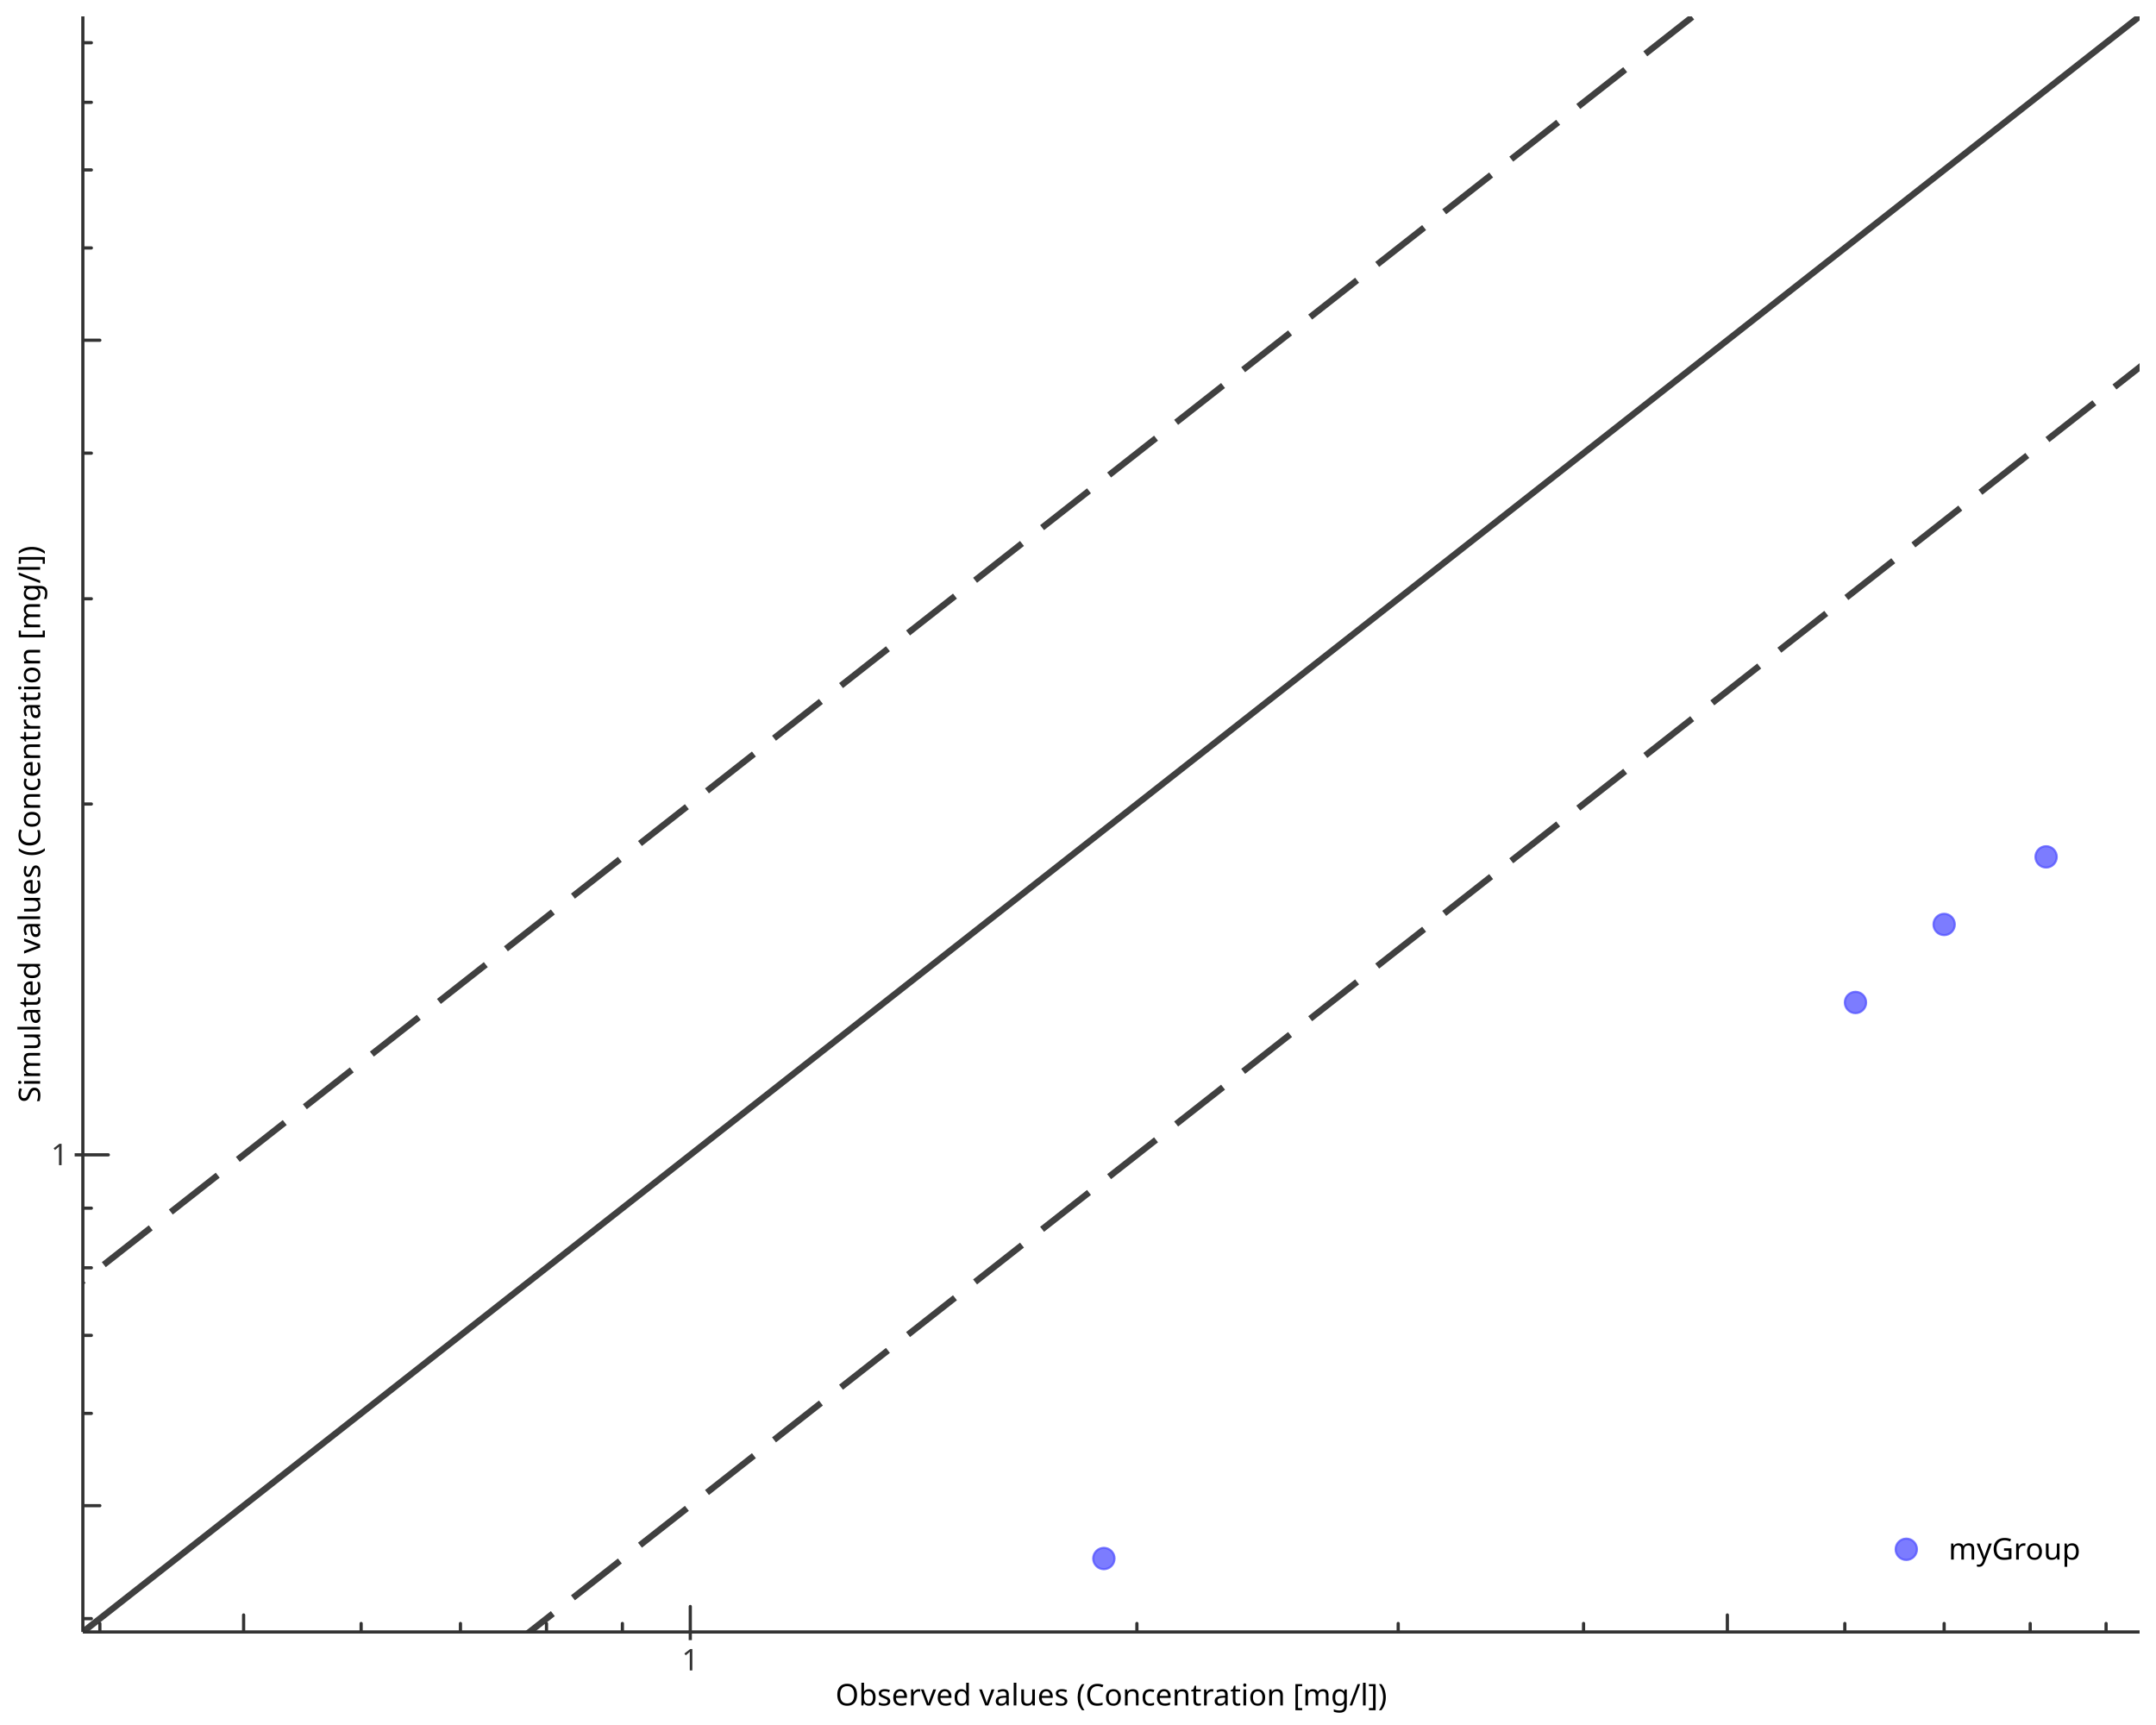
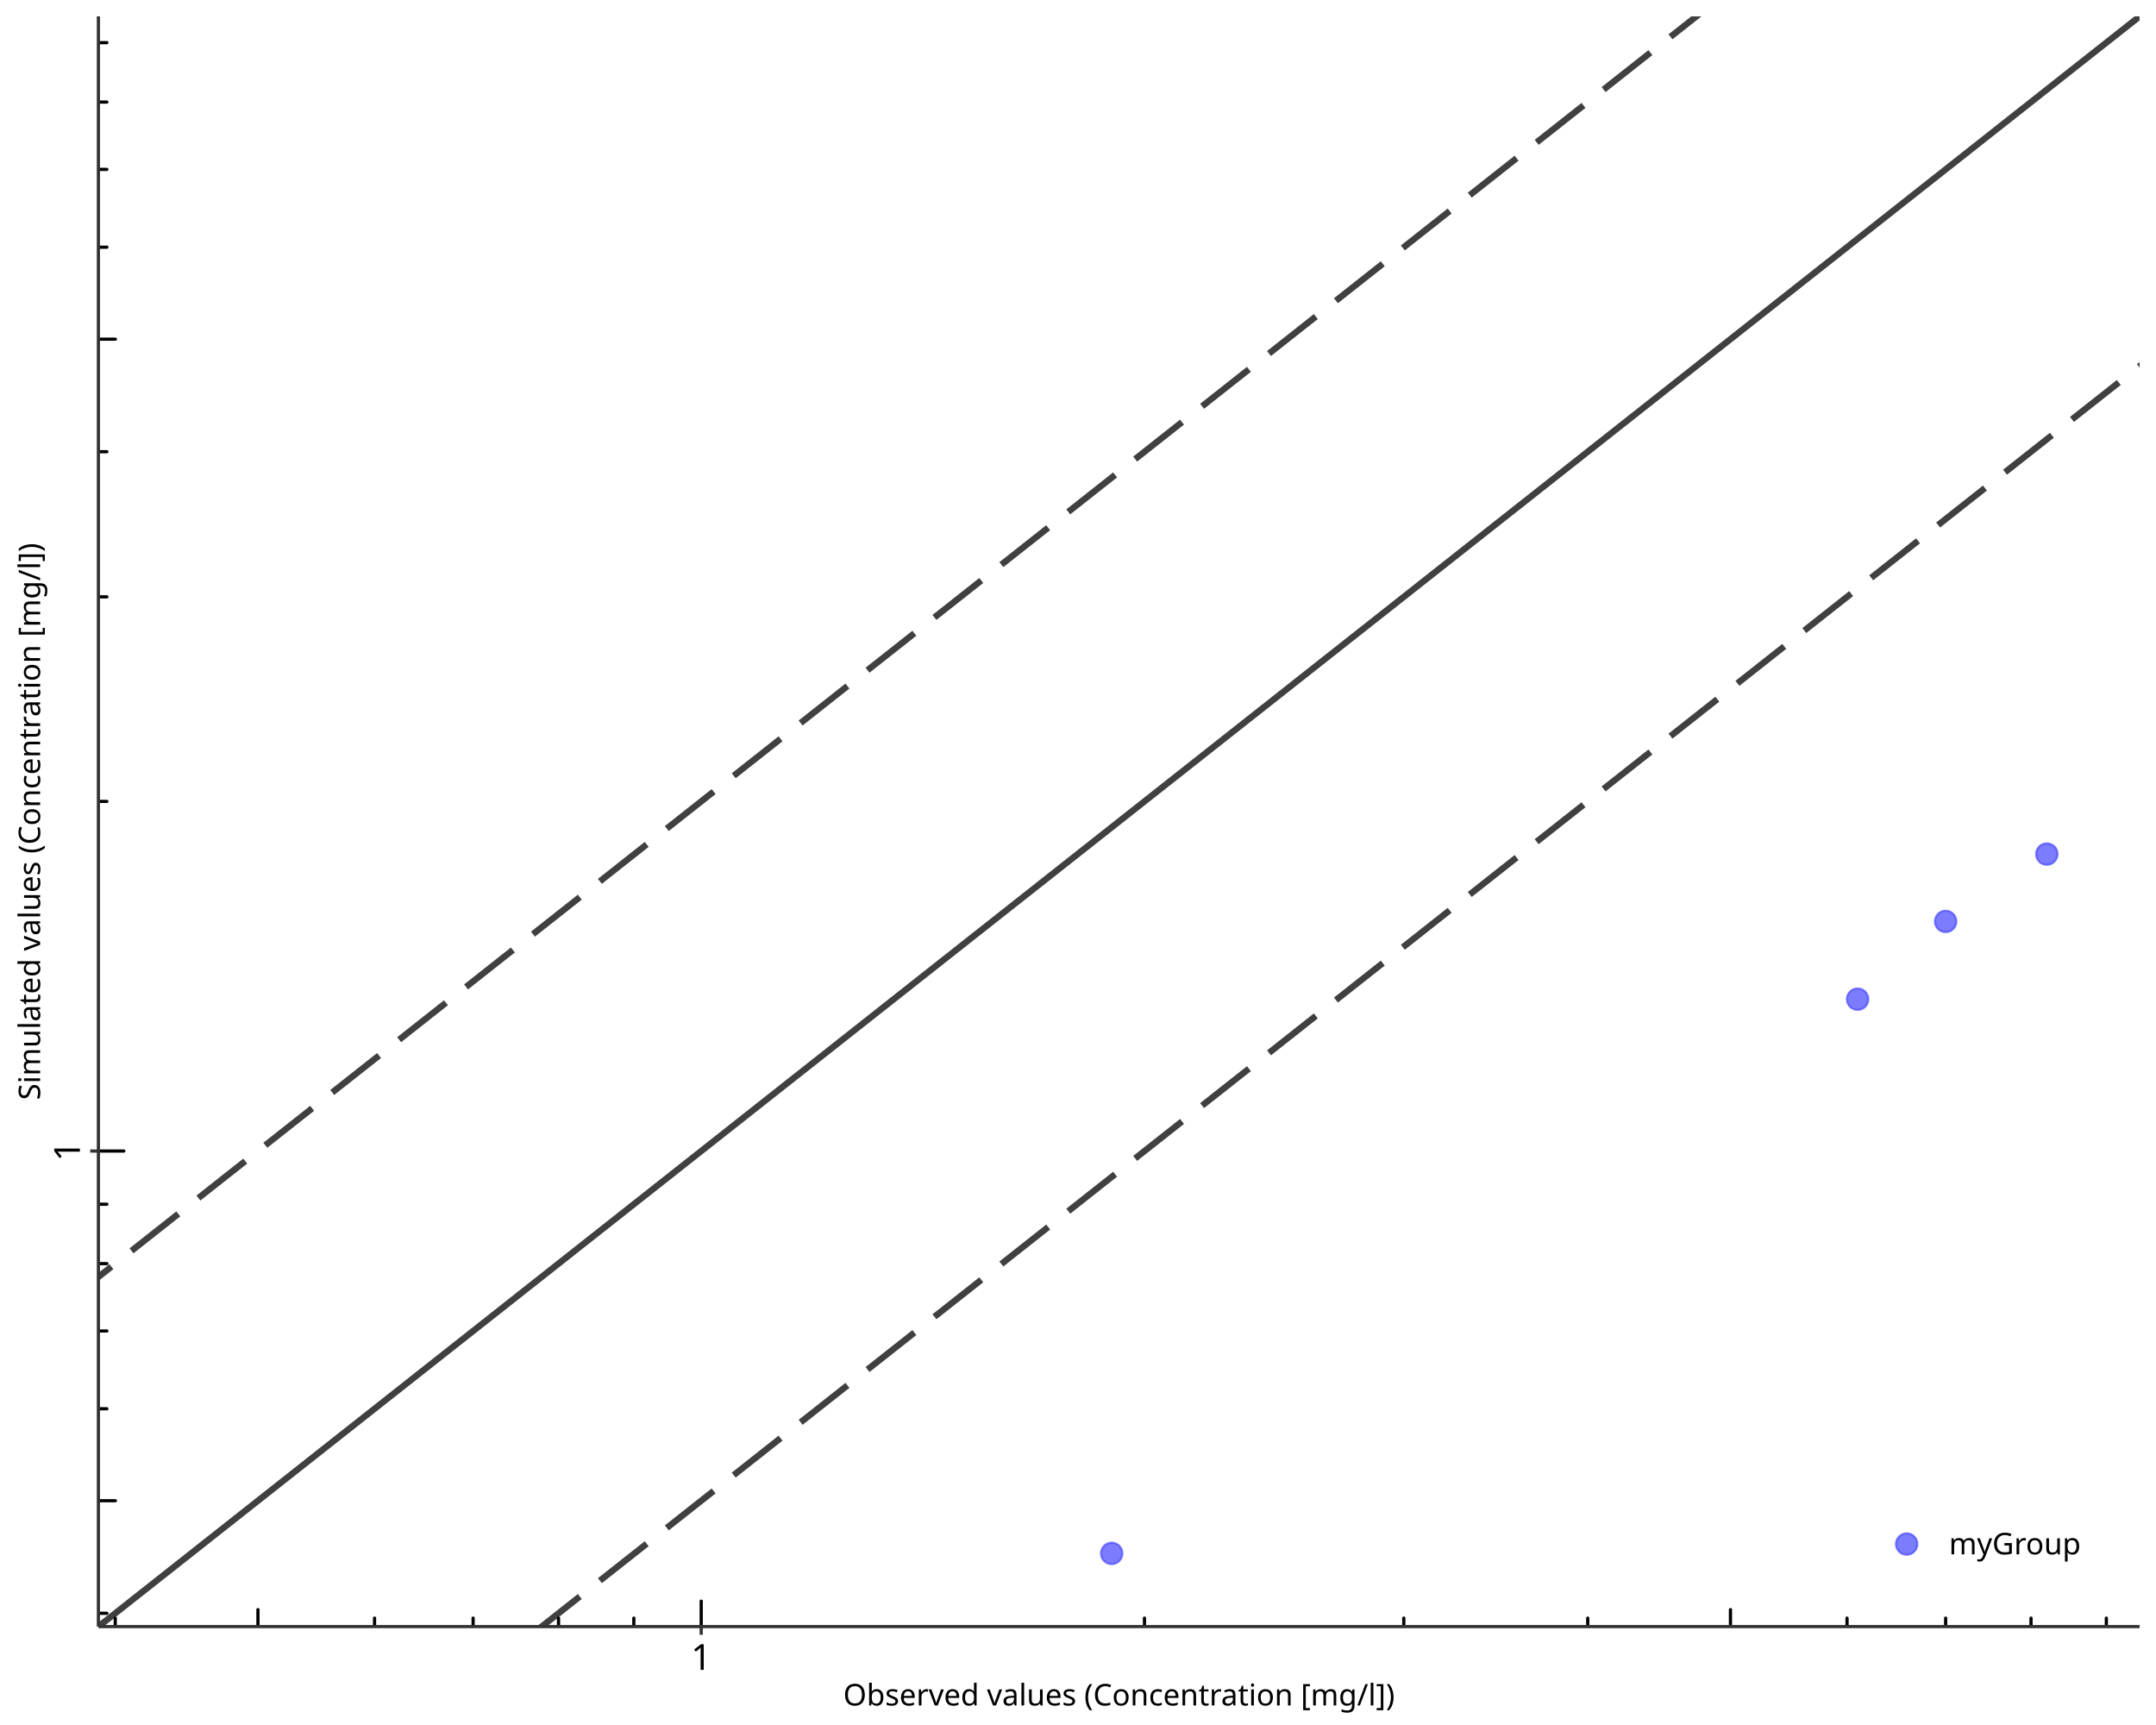
<svg xmlns="http://www.w3.org/2000/svg" class="svglite" data-engine-version="2.0" width="720.00pt" height="576.00pt" viewBox="0 0 720.00 576.00">
  <defs>
    <style type="text/css">
    .svglite line, .svglite polyline, .svglite polygon, .svglite path, .svglite rect, .svglite circle {
      fill: none;
      stroke: #000000;
      stroke-linecap: round;
      stroke-linejoin: round;
      stroke-miterlimit: 10.00;
    }
  </style>
  </defs>
  <rect width="100%" height="100%" style="stroke: none; fill: #FFFFFF;" />
  <defs>
    <clipPath id="cpMC4wMHw3MjAuMDB8MC4wMHw1NzYuMDA=">
      <rect x="0.00" y="0.00" width="720.00" height="576.00" />
    </clipPath>
  </defs>
  <g clip-path="url(#cpMC4wMHw3MjAuMDB8MC4wMHw1NzYuMDA=)">
    <rect x="0.00" y="0.00" width="720.00" height="576.00" style="stroke-width: 1.07; stroke: none; fill: #FFFFFF;" />
  </g>
  <defs>
-     <clipPath id="cpMjcuNjd8NzE0LjUyfDUuNDh8NTQ0Ljkz">
-       <rect x="27.67" y="5.48" width="686.85" height="539.45" />
+     <clipPath id="cpMzIuODZ8NzE0LjUyfDUuNDh8NTQzLjE0">
+       <rect x="32.86" y="5.48" width="681.66" height="537.66" />
    </clipPath>
  </defs>
-   <g clip-path="url(#cpMjcuNjd8NzE0LjUyfDUuNDh8NTQ0Ljkz)">
-     <rect x="27.67" y="5.48" width="686.85" height="539.45" style="stroke-width: 1.07; stroke: none; fill: #FFFFFF;" />
+   <g clip-path="url(#cpMzIuODZ8NzE0LjUyfDUuNDh8NTQzLjE0)">
+     <rect x="32.86" y="5.48" width="681.66" height="537.66" style="stroke-width: 1.07; stroke: none; fill: #FFFFFF;" />
  </g>
  <g clip-path="url(#cpMC4wMHw3MjAuMDB8MC4wMHw1NzYuMDA=)">
</g>
-   <g clip-path="url(#cpMjcuNjd8NzE0LjUyfDUuNDh8NTQ0Ljkz)">
+   <g clip-path="url(#cpMzIuODZ8NzE0LjUyfDUuNDh8NTQzLjE0)">
</g>
  <g clip-path="url(#cpMC4wMHw3MjAuMDB8MC4wMHw1NzYuMDA=)">
</g>
-   <g clip-path="url(#cpMjcuNjd8NzE0LjUyfDUuNDh8NTQ0Ljkz)">
+   <g clip-path="url(#cpMzIuODZ8NzE0LjUyfDUuNDh8NTQzLjE0)">
</g>
  <g clip-path="url(#cpMC4wMHw3MjAuMDB8MC4wMHw1NzYuMDA=)">
</g>
-   <g clip-path="url(#cpMjcuNjd8NzE0LjUyfDUuNDh8NTQ0Ljkz)">
+   <g clip-path="url(#cpMzIuODZ8NzE0LjUyfDUuNDh8NTQzLjE0)">
</g>
  <g clip-path="url(#cpMC4wMHw3MjAuMDB8MC4wMHw1NzYuMDA=)">
</g>
-   <g clip-path="url(#cpMjcuNjd8NzE0LjUyfDUuNDh8NTQ0Ljkz)">
+   <g clip-path="url(#cpMzIuODZ8NzE0LjUyfDUuNDh8NTQzLjE0)">
</g>
  <g clip-path="url(#cpMC4wMHw3MjAuMDB8MC4wMHw1NzYuMDA=)">
</g>
-   <g clip-path="url(#cpMjcuNjd8NzE0LjUyfDUuNDh8NTQ0Ljkz)">
+   <g clip-path="url(#cpMzIuODZ8NzE0LjUyfDUuNDh8NTQzLjE0)">
</g>
  <g clip-path="url(#cpMC4wMHw3MjAuMDB8MC4wMHw1NzYuMDA=)">
</g>
-   <g clip-path="url(#cpMjcuNjd8NzE0LjUyfDUuNDh8NTQ0Ljkz)">
+   <g clip-path="url(#cpMzIuODZ8NzE0LjUyfDUuNDh8NTQzLjE0)">
</g>
  <g clip-path="url(#cpMC4wMHw3MjAuMDB8MC4wMHw1NzYuMDA=)">
</g>
-   <g clip-path="url(#cpMjcuNjd8NzE0LjUyfDUuNDh8NTQ0Ljkz)">
+   <g clip-path="url(#cpMzIuODZ8NzE0LjUyfDUuNDh8NTQzLjE0)">
</g>
  <g clip-path="url(#cpMC4wMHw3MjAuMDB8MC4wMHw1NzYuMDA=)">
</g>
-   <g clip-path="url(#cpMjcuNjd8NzE0LjUyfDUuNDh8NTQ0Ljkz)">
+   <g clip-path="url(#cpMzIuODZ8NzE0LjUyfDUuNDh8NTQzLjE0)">
</g>
  <g clip-path="url(#cpMC4wMHw3MjAuMDB8MC4wMHw1NzYuMDA=)">
</g>
-   <g clip-path="url(#cpMjcuNjd8NzE0LjUyfDUuNDh8NTQ0Ljkz)">
+   <g clip-path="url(#cpMzIuODZ8NzE0LjUyfDUuNDh8NTQzLjE0)">
</g>
  <g clip-path="url(#cpMC4wMHw3MjAuMDB8MC4wMHw1NzYuMDA=)">
</g>
-   <g clip-path="url(#cpMjcuNjd8NzE0LjUyfDUuNDh8NTQ0Ljkz)">
+   <g clip-path="url(#cpMzIuODZ8NzE0LjUyfDUuNDh8NTQzLjE0)">
</g>
  <g clip-path="url(#cpMC4wMHw3MjAuMDB8MC4wMHw1NzYuMDA=)">
</g>
-   <g clip-path="url(#cpMjcuNjd8NzE0LjUyfDUuNDh8NTQ0Ljkz)">
+   <g clip-path="url(#cpMzIuODZ8NzE0LjUyfDUuNDh8NTQzLjE0)">
</g>
  <g clip-path="url(#cpMC4wMHw3MjAuMDB8MC4wMHw1NzYuMDA=)">
</g>
-   <g clip-path="url(#cpMjcuNjd8NzE0LjUyfDUuNDh8NTQ0Ljkz)">
+   <g clip-path="url(#cpMzIuODZ8NzE0LjUyfDUuNDh8NTQzLjE0)">
</g>
  <g clip-path="url(#cpMC4wMHw3MjAuMDB8MC4wMHw1NzYuMDA=)">
</g>
-   <g clip-path="url(#cpMjcuNjd8NzE0LjUyfDUuNDh8NTQ0Ljkz)">
+   <g clip-path="url(#cpMzIuODZ8NzE0LjUyfDUuNDh8NTQzLjE0)">
</g>
  <g clip-path="url(#cpMC4wMHw3MjAuMDB8MC4wMHw1NzYuMDA=)">
</g>
-   <g clip-path="url(#cpMjcuNjd8NzE0LjUyfDUuNDh8NTQ0Ljkz)">
+   <g clip-path="url(#cpMzIuODZ8NzE0LjUyfDUuNDh8NTQzLjE0)">
</g>
  <g clip-path="url(#cpMC4wMHw3MjAuMDB8MC4wMHw1NzYuMDA=)">
</g>
-   <g clip-path="url(#cpMjcuNjd8NzE0LjUyfDUuNDh8NTQ0Ljkz)">
+   <g clip-path="url(#cpMzIuODZ8NzE0LjUyfDUuNDh8NTQzLjE0)">
</g>
  <g clip-path="url(#cpMC4wMHw3MjAuMDB8MC4wMHw1NzYuMDA=)">
</g>
-   <g clip-path="url(#cpMjcuNjd8NzE0LjUyfDUuNDh8NTQ0Ljkz)">
-     <line x1="-659.18" y1="1084.39" x2="1401.37" y2="-533.97" style="stroke-width: 2.13; stroke: #000000; stroke-opacity: 0.75; stroke-linecap: butt;" />
-     <line x1="-659.18" y1="967.24" x2="1401.37" y2="-651.12" style="stroke-width: 2.13; stroke: #000000; stroke-opacity: 0.75; stroke-dasharray: 19.92,8.54; stroke-linecap: butt;" />
-     <line x1="-659.18" y1="1201.53" x2="1401.37" y2="-416.83" style="stroke-width: 2.13; stroke: #000000; stroke-opacity: 0.75; stroke-dasharray: 19.92,8.54; stroke-linecap: butt;" />
-     <circle cx="368.64" cy="520.41" r="3.56" style="stroke-width: 0.71; stroke: #5050FF; stroke-opacity: 0.75; fill: #5050FF; fill-opacity: 0.75;" />
-     <circle cx="619.64" cy="334.74" r="3.56" style="stroke-width: 0.71; stroke: #5050FF; stroke-opacity: 0.75; fill: #5050FF; fill-opacity: 0.75;" />
-     <circle cx="649.25" cy="308.69" r="3.56" style="stroke-width: 0.71; stroke: #5050FF; stroke-opacity: 0.75; fill: #5050FF; fill-opacity: 0.75;" />
-     <circle cx="683.30" cy="286.12" r="3.56" style="stroke-width: 0.71; stroke: #5050FF; stroke-opacity: 0.75; fill: #5050FF; fill-opacity: 0.75;" />
-     <line x1="33.35" y1="544.93" x2="33.35" y2="542.10" style="stroke-width: 1.07; stroke: #333333;" />
-     <line x1="81.36" y1="544.93" x2="81.36" y2="539.26" style="stroke-width: 1.07; stroke: #333333;" />
-     <line x1="120.60" y1="544.93" x2="120.60" y2="542.10" style="stroke-width: 1.07; stroke: #333333;" />
-     <line x1="153.77" y1="544.93" x2="153.77" y2="542.10" style="stroke-width: 1.07; stroke: #333333;" />
-     <line x1="182.50" y1="544.93" x2="182.50" y2="542.10" style="stroke-width: 1.07; stroke: #333333;" />
-     <line x1="207.85" y1="544.93" x2="207.85" y2="542.10" style="stroke-width: 1.07; stroke: #333333;" />
-     <line x1="230.52" y1="544.93" x2="230.52" y2="536.43" style="stroke-width: 1.07; stroke: #333333;" />
-     <line x1="379.67" y1="544.93" x2="379.67" y2="542.10" style="stroke-width: 1.07; stroke: #333333;" />
-     <line x1="466.93" y1="544.93" x2="466.93" y2="542.10" style="stroke-width: 1.07; stroke: #333333;" />
-     <line x1="528.83" y1="544.93" x2="528.83" y2="542.10" style="stroke-width: 1.07; stroke: #333333;" />
-     <line x1="576.85" y1="544.93" x2="576.85" y2="539.26" style="stroke-width: 1.07; stroke: #333333;" />
-     <line x1="616.08" y1="544.93" x2="616.08" y2="542.10" style="stroke-width: 1.07; stroke: #333333;" />
-     <line x1="649.25" y1="544.93" x2="649.25" y2="542.10" style="stroke-width: 1.07; stroke: #333333;" />
-     <line x1="677.99" y1="544.93" x2="677.99" y2="542.10" style="stroke-width: 1.07; stroke: #333333;" />
-     <line x1="703.33" y1="544.93" x2="703.33" y2="542.10" style="stroke-width: 1.07; stroke: #333333;" />
-     <line x1="27.67" y1="540.48" x2="30.51" y2="540.48" style="stroke-width: 1.07; stroke: #333333;" />
-     <line x1="27.67" y1="502.76" x2="33.34" y2="502.76" style="stroke-width: 1.07; stroke: #333333;" />
-     <line x1="27.67" y1="471.95" x2="30.51" y2="471.95" style="stroke-width: 1.07; stroke: #333333;" />
-     <line x1="27.67" y1="445.90" x2="30.51" y2="445.90" style="stroke-width: 1.07; stroke: #333333;" />
-     <line x1="27.67" y1="423.33" x2="30.51" y2="423.33" style="stroke-width: 1.07; stroke: #333333;" />
-     <line x1="27.67" y1="403.42" x2="30.51" y2="403.42" style="stroke-width: 1.07; stroke: #333333;" />
-     <line x1="27.67" y1="385.62" x2="36.17" y2="385.62" style="stroke-width: 1.07; stroke: #333333;" />
-     <line x1="27.67" y1="268.47" x2="30.51" y2="268.47" style="stroke-width: 1.07; stroke: #333333;" />
-     <line x1="27.67" y1="199.94" x2="30.51" y2="199.94" style="stroke-width: 1.07; stroke: #333333;" />
-     <line x1="27.67" y1="151.32" x2="30.51" y2="151.32" style="stroke-width: 1.07; stroke: #333333;" />
-     <line x1="27.67" y1="113.61" x2="33.34" y2="113.61" style="stroke-width: 1.07; stroke: #333333;" />
-     <line x1="27.67" y1="82.79" x2="30.51" y2="82.79" style="stroke-width: 1.07; stroke: #333333;" />
-     <line x1="27.67" y1="56.74" x2="30.51" y2="56.74" style="stroke-width: 1.07; stroke: #333333;" />
-     <line x1="27.67" y1="34.17" x2="30.51" y2="34.17" style="stroke-width: 1.07; stroke: #333333;" />
-     <line x1="27.67" y1="14.27" x2="30.51" y2="14.27" style="stroke-width: 1.07; stroke: #333333;" />
+   <g clip-path="url(#cpMzIuODZ8NzE0LjUyfDUuNDh8NTQzLjE0)">
+     <line x1="-648.80" y1="1080.80" x2="1396.18" y2="-532.18" style="stroke-width: 2.13; stroke: #000000; stroke-opacity: 0.75; stroke-linecap: butt;" />
+     <line x1="-648.80" y1="964.05" x2="1396.18" y2="-648.94" style="stroke-width: 2.13; stroke: #000000; stroke-opacity: 0.75; stroke-dasharray: 19.92,8.54; stroke-linecap: butt;" />
+     <line x1="-648.80" y1="1197.56" x2="1396.18" y2="-415.42" style="stroke-width: 2.13; stroke: #000000; stroke-opacity: 0.75; stroke-dasharray: 19.92,8.54; stroke-linecap: butt;" />
+     <circle cx="371.25" cy="518.70" r="3.56" style="stroke-width: 0.71; stroke: #5050FF; stroke-opacity: 0.75; fill: #5050FF; fill-opacity: 0.75;" />
+     <circle cx="620.35" cy="333.64" r="3.56" style="stroke-width: 0.71; stroke: #5050FF; stroke-opacity: 0.75; fill: #5050FF; fill-opacity: 0.75;" />
+     <circle cx="649.75" cy="307.68" r="3.56" style="stroke-width: 0.71; stroke: #5050FF; stroke-opacity: 0.75; fill: #5050FF; fill-opacity: 0.75;" />
+     <circle cx="683.54" cy="285.19" r="3.56" style="stroke-width: 0.71; stroke: #5050FF; stroke-opacity: 0.75; fill: #5050FF; fill-opacity: 0.75;" />
+     <line x1="38.49" y1="543.14" x2="38.49" y2="540.31" style="stroke-width: 1.07;" />
+     <line x1="86.14" y1="543.14" x2="86.14" y2="537.47" style="stroke-width: 1.07;" />
+     <line x1="125.08" y1="543.14" x2="125.08" y2="540.31" style="stroke-width: 1.07;" />
+     <line x1="158.00" y1="543.14" x2="158.00" y2="540.31" style="stroke-width: 1.07;" />
+     <line x1="186.52" y1="543.14" x2="186.52" y2="540.31" style="stroke-width: 1.07;" />
+     <line x1="211.67" y1="543.14" x2="211.67" y2="540.31" style="stroke-width: 1.07;" />
+     <line x1="234.17" y1="543.14" x2="234.17" y2="534.64" style="stroke-width: 1.07;" />
+     <line x1="382.20" y1="543.14" x2="382.20" y2="540.31" style="stroke-width: 1.07;" />
+     <line x1="468.80" y1="543.14" x2="468.80" y2="540.31" style="stroke-width: 1.07;" />
+     <line x1="530.23" y1="543.14" x2="530.23" y2="540.31" style="stroke-width: 1.07;" />
+     <line x1="577.89" y1="543.14" x2="577.89" y2="537.47" style="stroke-width: 1.07;" />
+     <line x1="616.82" y1="543.14" x2="616.82" y2="540.31" style="stroke-width: 1.07;" />
+     <line x1="649.75" y1="543.14" x2="649.75" y2="540.31" style="stroke-width: 1.07;" />
+     <line x1="678.26" y1="543.14" x2="678.26" y2="540.31" style="stroke-width: 1.07;" />
+     <line x1="703.42" y1="543.14" x2="703.42" y2="540.31" style="stroke-width: 1.07;" />
+     <line x1="32.86" y1="538.70" x2="35.69" y2="538.70" style="stroke-width: 1.07;" />
+     <line x1="32.86" y1="501.11" x2="38.53" y2="501.11" style="stroke-width: 1.07;" />
+     <line x1="32.86" y1="470.40" x2="35.69" y2="470.40" style="stroke-width: 1.07;" />
+     <line x1="32.86" y1="444.43" x2="35.69" y2="444.43" style="stroke-width: 1.07;" />
+     <line x1="32.86" y1="421.94" x2="35.69" y2="421.94" style="stroke-width: 1.07;" />
+     <line x1="32.86" y1="402.10" x2="35.69" y2="402.10" style="stroke-width: 1.07;" />
+     <line x1="32.86" y1="384.35" x2="41.36" y2="384.35" style="stroke-width: 1.07;" />
+     <line x1="32.86" y1="267.60" x2="35.69" y2="267.60" style="stroke-width: 1.07;" />
+     <line x1="32.86" y1="199.30" x2="35.69" y2="199.30" style="stroke-width: 1.07;" />
+     <line x1="32.86" y1="150.84" x2="35.69" y2="150.84" style="stroke-width: 1.07;" />
+     <line x1="32.86" y1="113.25" x2="38.53" y2="113.25" style="stroke-width: 1.07;" />
+     <line x1="32.86" y1="82.54" x2="35.69" y2="82.54" style="stroke-width: 1.07;" />
+     <line x1="32.86" y1="56.57" x2="35.69" y2="56.57" style="stroke-width: 1.07;" />
+     <line x1="32.86" y1="34.08" x2="35.69" y2="34.08" style="stroke-width: 1.07;" />
+     <line x1="32.86" y1="14.24" x2="35.69" y2="14.24" style="stroke-width: 1.07;" />
  </g>
  <g clip-path="url(#cpMC4wMHw3MjAuMDB8MC4wMHw1NzYuMDA=)">
-     <polyline points="27.67,544.93 27.67,5.48 " style="stroke-width: 1.07; stroke: #333333; stroke-linecap: butt;" />
-     <text x="22.74" y="389.06" text-anchor="end" style="font-size: 10.00px; fill: #333333; font-family: sans;" textLength="5.56px" lengthAdjust="spacingAndGlyphs">1</text>
-     <polyline points="24.93,385.62 27.67,385.62 " style="stroke-width: 1.07; stroke: #333333; stroke-linecap: butt;" />
-     <polyline points="27.67,544.93 714.52,544.93 " style="stroke-width: 1.07; stroke: #333333; stroke-linecap: butt;" />
-     <polyline points="230.52,547.67 230.52,544.93 " style="stroke-width: 1.07; stroke: #333333; stroke-linecap: butt;" />
-     <text x="230.52" y="557.78" text-anchor="middle" style="font-size: 10.00px; fill: #333333; font-family: sans;" textLength="5.56px" lengthAdjust="spacingAndGlyphs">1</text>
-     <text x="371.10" y="569.48" text-anchor="middle" style="font-size: 10.00px; font-family: sans;" textLength="173.99px" lengthAdjust="spacingAndGlyphs">Observed values (Concentration [mg/l])</text>
-     <text transform="translate(13.40,275.21) rotate(-90)" text-anchor="middle" style="font-size: 10.00px; font-family: sans;" textLength="175.10px" lengthAdjust="spacingAndGlyphs">Simulated values (Concentration [mg/l])</text>
-     <rect x="622.49" y="497.73" width="74.85" height="33.72" style="stroke-width: 1.07; stroke: none; fill: #FFFFFF;" />
-     <rect x="627.97" y="508.69" width="17.28" height="17.28" style="stroke-width: 1.07; stroke: none; fill: #FFFFFF;" />
-     <circle cx="636.61" cy="517.33" r="3.56" style="stroke-width: 0.71; stroke: #5050FF; stroke-opacity: 0.75; fill: #5050FF; fill-opacity: 0.75;" />
-     <text x="650.73" y="520.77" style="font-size: 10.00px; font-family: sans;" textLength="41.14px" lengthAdjust="spacingAndGlyphs">myGroup</text>
+     <polyline points="32.86,543.14 32.86,5.48 " style="stroke-width: 1.07; stroke: #333333; stroke-linecap: butt;" />
+     <text transform="translate(26.68,384.35) rotate(-90)" text-anchor="middle" style="font-size: 12.00px; font-family: sans;" textLength="6.67px" lengthAdjust="spacingAndGlyphs">1</text>
+     <polyline points="30.12,384.35 32.86,384.35 " style="stroke-width: 1.07; stroke: #333333; stroke-linecap: butt;" />
+     <polyline points="32.86,543.14 714.52,543.14 " style="stroke-width: 1.07; stroke: #333333; stroke-linecap: butt;" />
+     <polyline points="234.17,545.88 234.17,543.14 " style="stroke-width: 1.07; stroke: #333333; stroke-linecap: butt;" />
+     <text x="234.17" y="557.58" text-anchor="middle" style="font-size: 12.00px; font-family: sans;" textLength="6.67px" lengthAdjust="spacingAndGlyphs">1</text>
+     <text x="373.69" y="569.48" text-anchor="middle" style="font-size: 10.00px; font-family: sans;" textLength="173.99px" lengthAdjust="spacingAndGlyphs">Observed values (Concentration [mg/l])</text>
+     <text transform="translate(13.40,274.31) rotate(-90)" text-anchor="middle" style="font-size: 10.00px; font-family: sans;" textLength="175.10px" lengthAdjust="spacingAndGlyphs">Simulated values (Concentration [mg/l])</text>
+     <rect x="622.62" y="495.98" width="74.85" height="33.72" style="stroke-width: 1.07; stroke: none; fill: #FFFFFF;" />
+     <rect x="628.10" y="506.94" width="17.28" height="17.28" style="stroke-width: 1.07; stroke: none; fill: #FFFFFF;" />
+     <circle cx="636.74" cy="515.58" r="3.56" style="stroke-width: 0.71; stroke: #5050FF; stroke-opacity: 0.75; fill: #5050FF; fill-opacity: 0.75;" />
+     <text x="650.86" y="519.02" style="font-size: 10.00px; font-family: sans;" textLength="41.14px" lengthAdjust="spacingAndGlyphs">myGroup</text>
  </g>
</svg>
